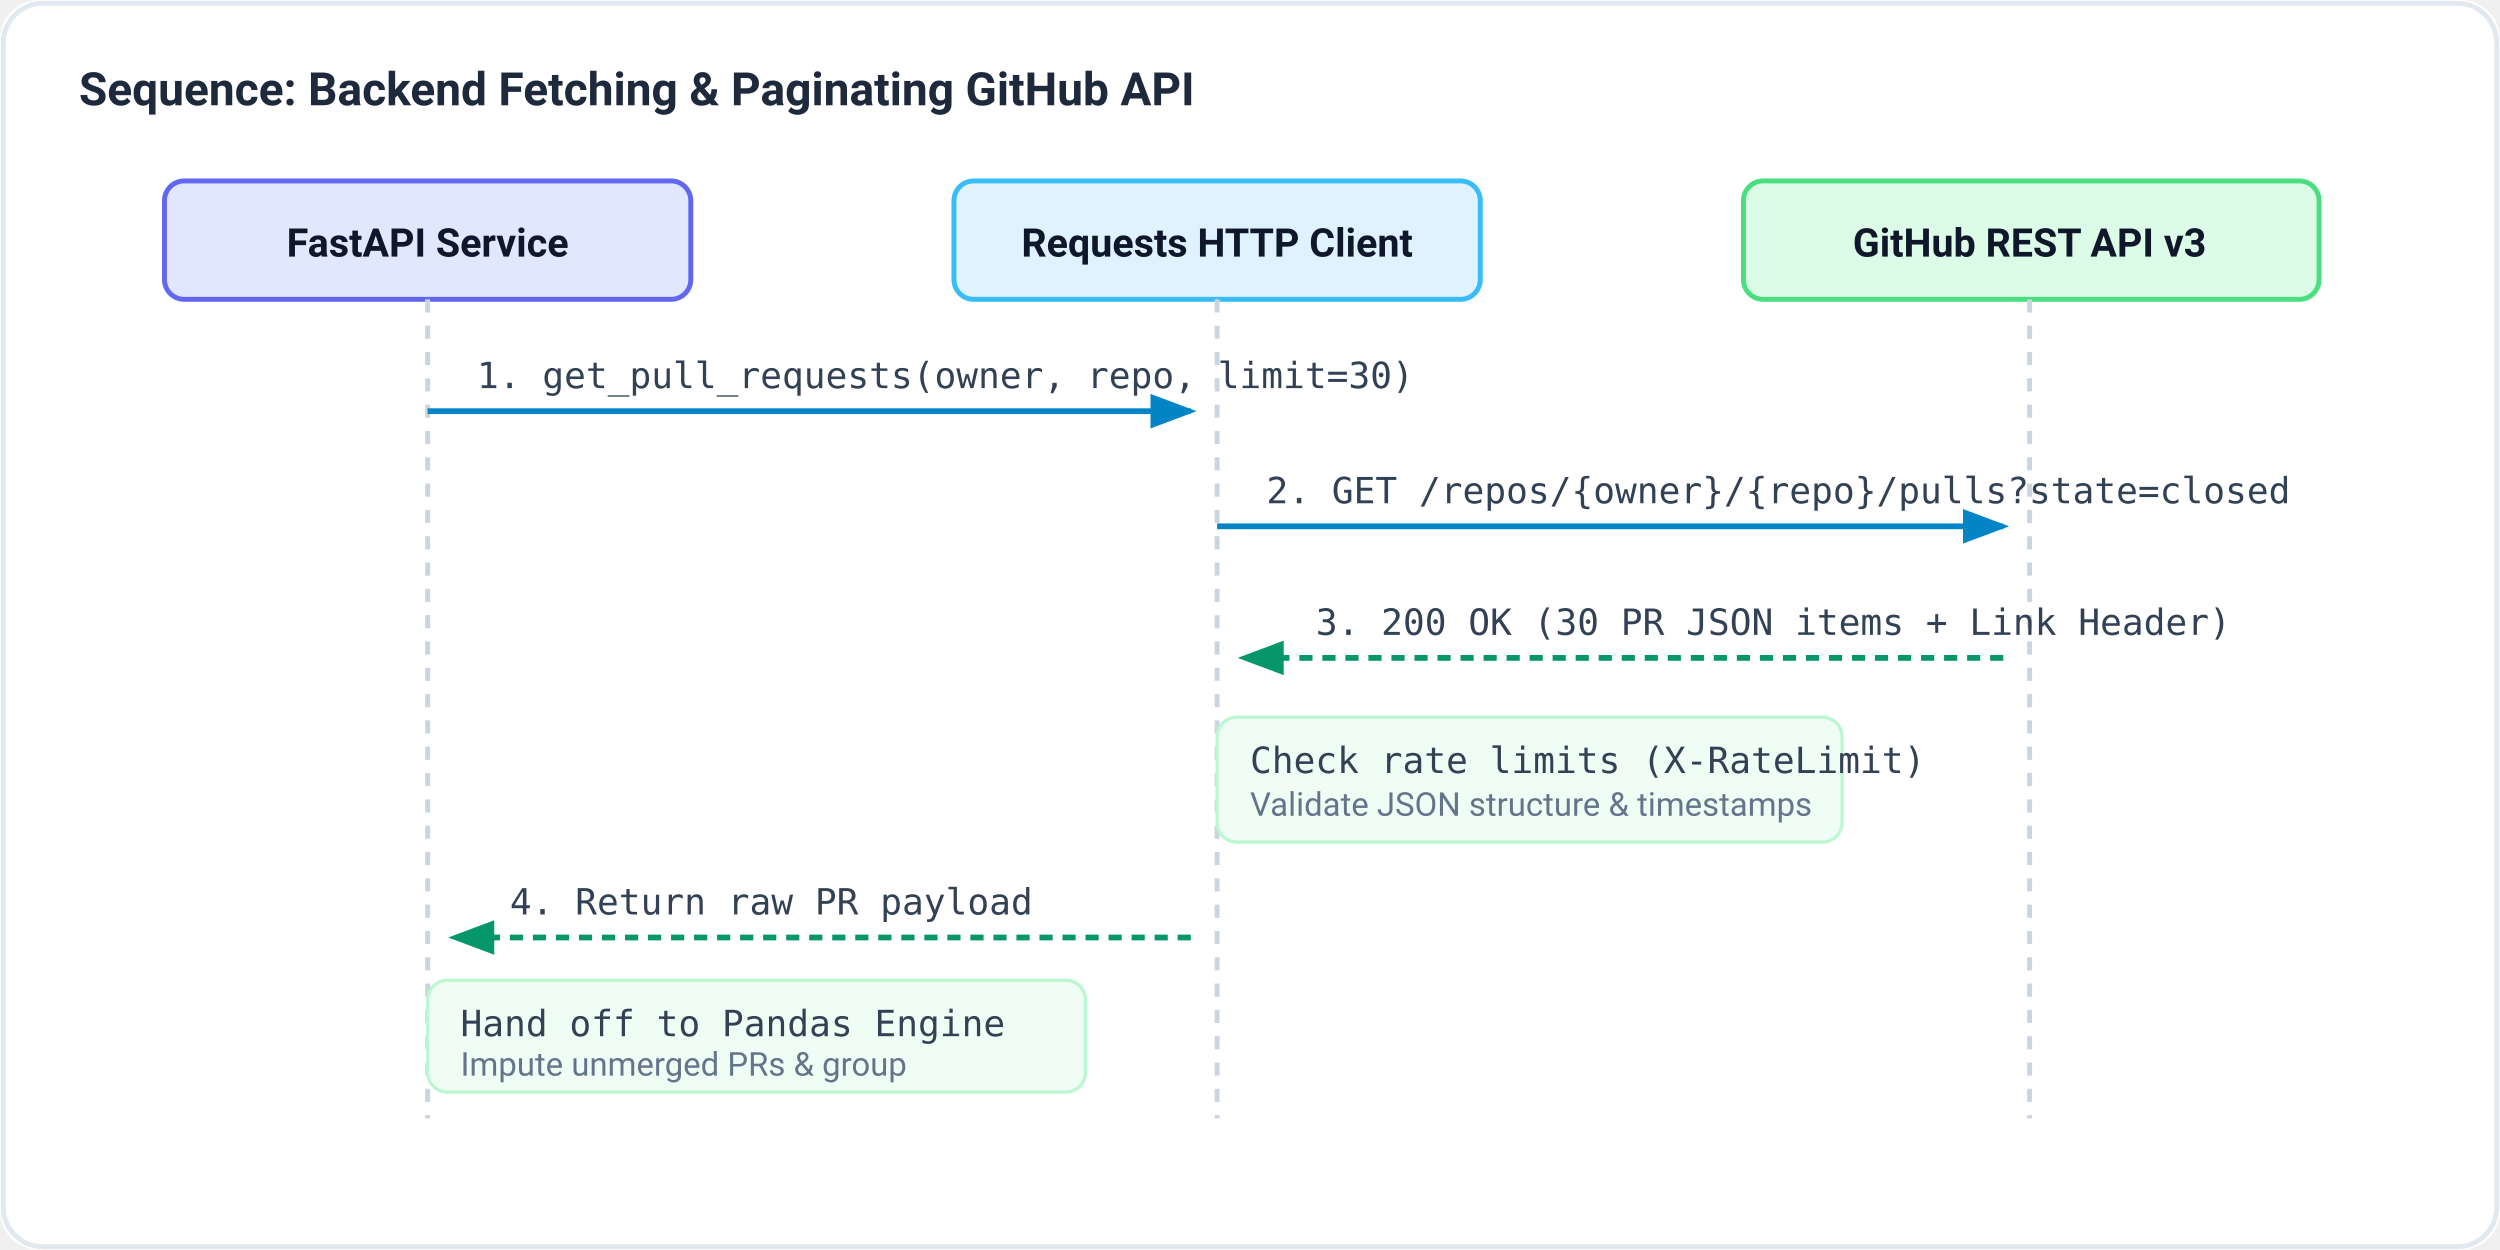
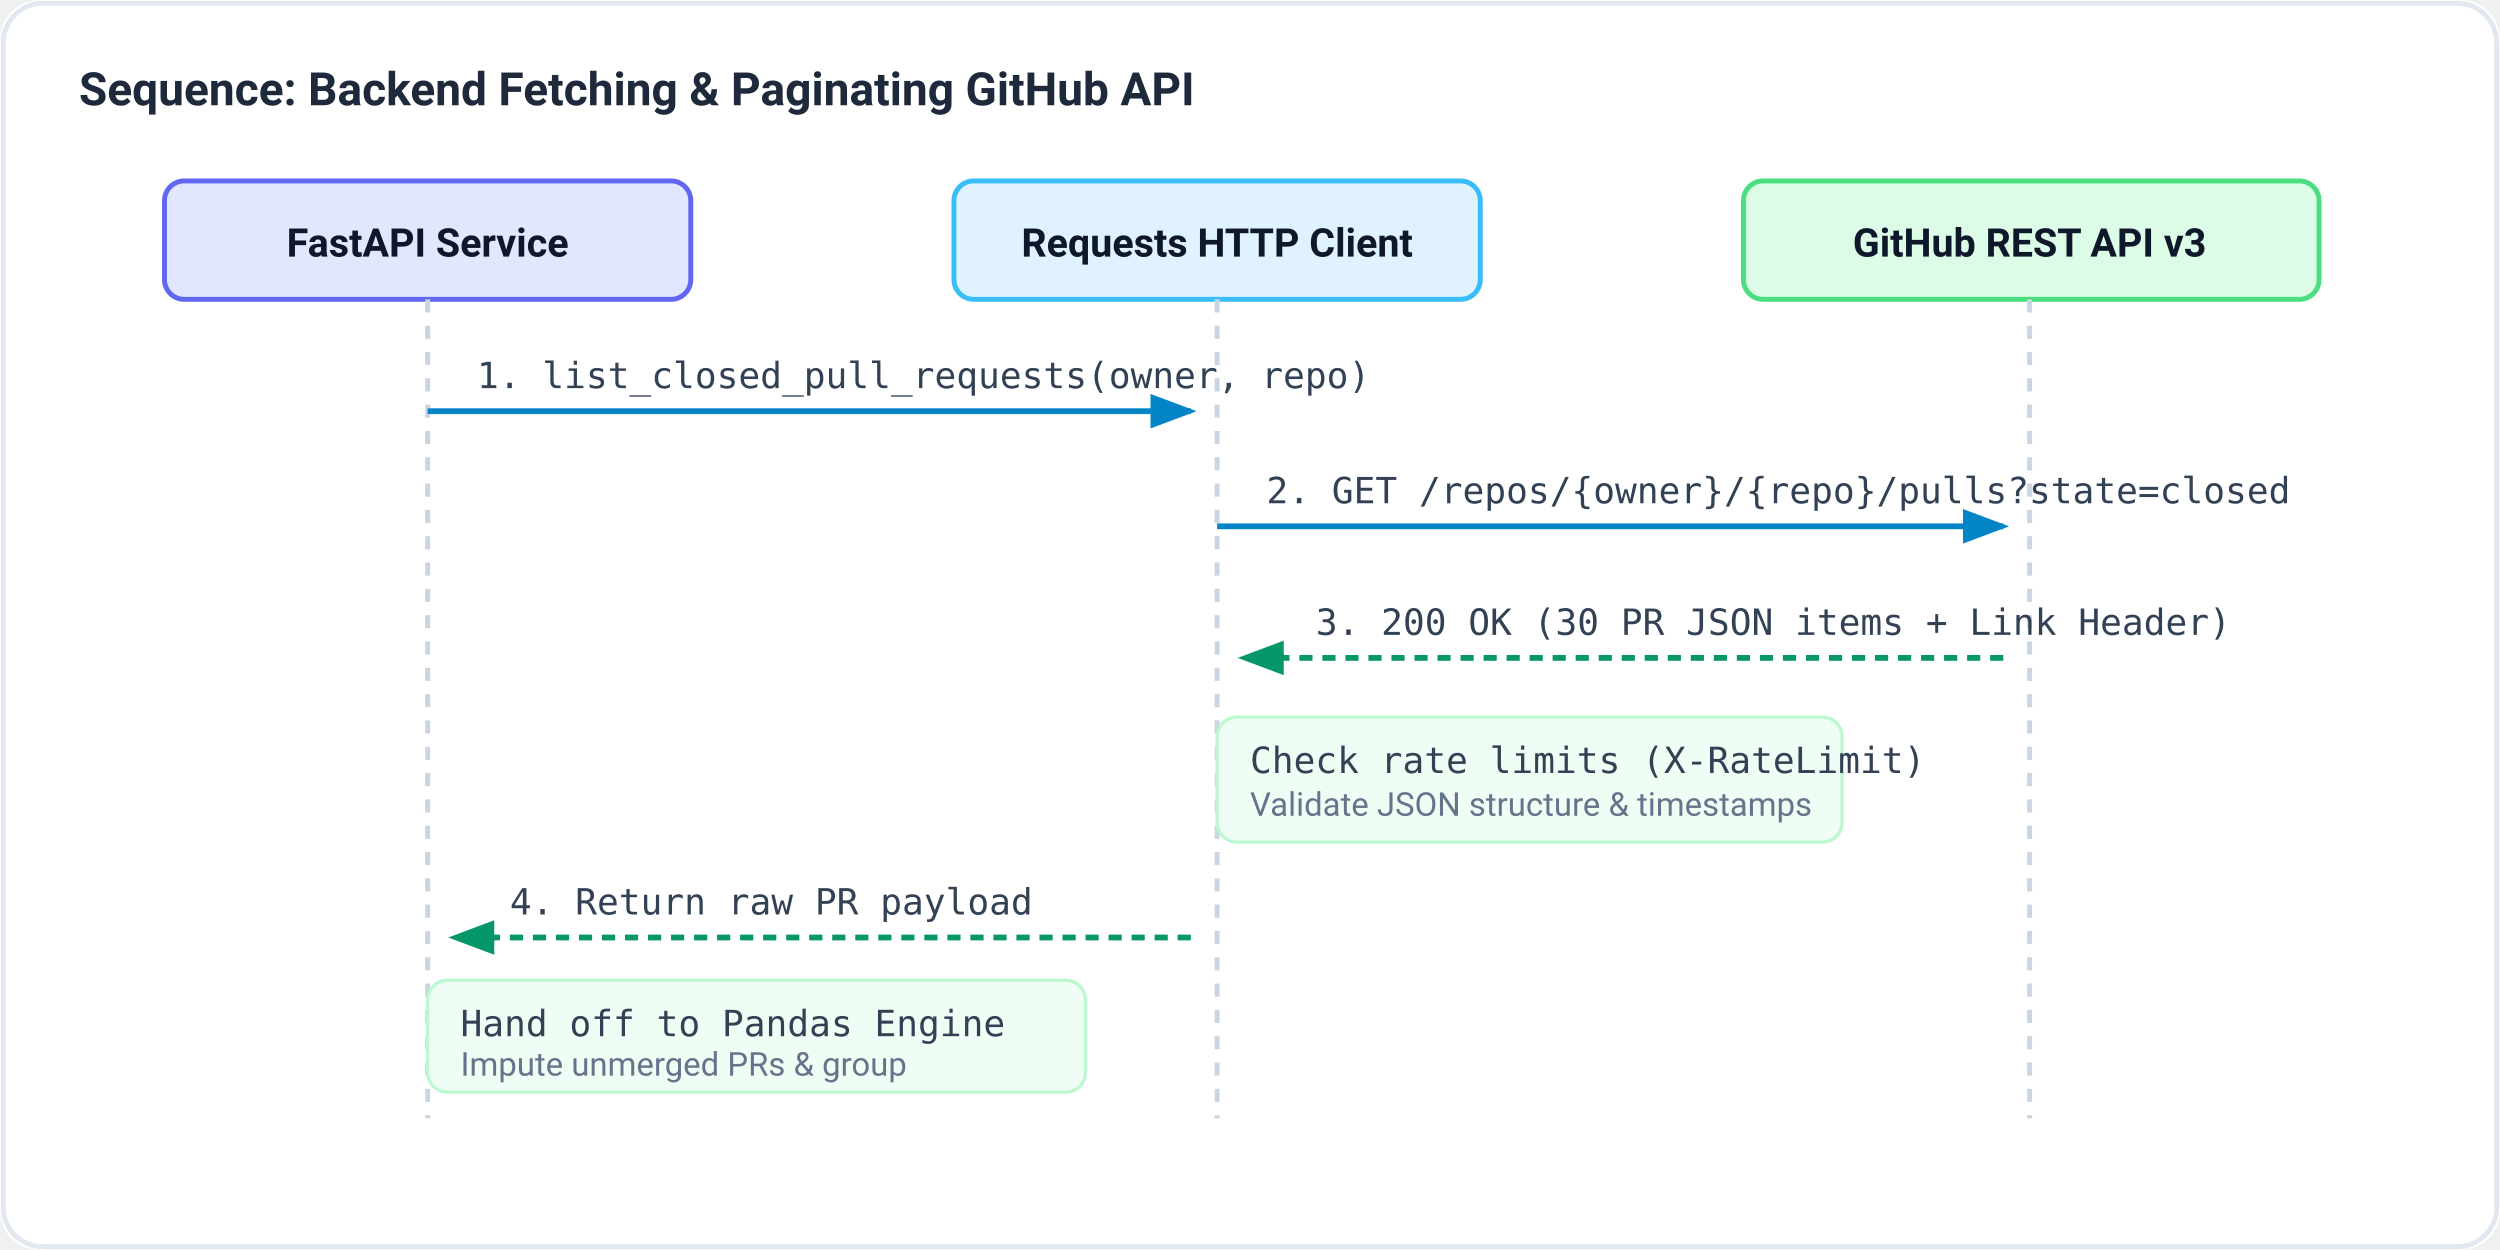
<svg xmlns="http://www.w3.org/2000/svg" viewBox="0 0 760 380" width="100%" height="100%">
  <defs>
    <style>
      .title { font-family: ui-sans-serif, system-ui, -apple-system, BlinkMacSystemFont, "Segoe UI", Roboto, sans-serif; font-size: 14px; font-weight: 700; fill: #1e293b; }
      .box-hdr { font-family: ui-sans-serif, system-ui, -apple-system, BlinkMacSystemFont, "Segoe UI", Roboto, sans-serif; font-size: 12px; font-weight: 600; fill: #0f172a; text-anchor: middle; }
      .text-msg { font-family: ui-monospace, SFMono-Regular, Menlo, Monaco, Consolas, monospace; font-size: 11px; fill: #334155; }
      .text-sub { font-family: ui-sans-serif, system-ui, -apple-system, BlinkMacSystemFont, "Segoe UI", Roboto, sans-serif; font-size: 10px; fill: #64748b; }
      .lifeline { stroke: #cbd5e1; stroke-width: 1.5; stroke-dasharray: 4 4; }
      .arrow { stroke: #0284c7; stroke-width: 1.75; marker-end: url(#arrowhead-blue); }
      .return-arrow { stroke: #059669; stroke-width: 1.75; stroke-dasharray: 4 3; marker-end: url(#arrowhead-emerald); }
      .note-box { fill: #f0fdf4; stroke: #bbf7d0; stroke-width: 1; rx: 6; }
    </style>
    <marker id="arrowhead-blue" markerWidth="8" markerHeight="6" refX="7" refY="3" orient="auto">
      <polygon points="0 0, 8 3, 0 6" fill="#0284c7" />
    </marker>
    <marker id="arrowhead-emerald" markerWidth="8" markerHeight="6" refX="7" refY="3" orient="auto">
      <polygon points="0 0, 8 3, 0 6" fill="#059669" />
    </marker>
  </defs>
  <rect width="100%" height="100%" fill="#ffffff" rx="12" />
  <rect x="1" y="1" width="758" height="378" fill="none" stroke="#e2e8f0" stroke-width="1.5" rx="12" />
  <text x="24" y="32" class="title">Sequence: Backend Fetching &amp; Paginating GitHub API</text>
  <rect x="50" y="55" width="160" height="36" rx="6" fill="#e0e7ff" stroke="#6366f1" stroke-width="1.5" />
  <text x="130" y="78" class="box-hdr">FastAPI Service</text>
  <line x1="130" y1="91" x2="130" y2="340" class="lifeline" />
  <rect x="290" y="55" width="160" height="36" rx="6" fill="#e0f2fe" stroke="#38bdf8" stroke-width="1.5" />
  <text x="370" y="78" class="box-hdr">Requests HTTP Client</text>
  <line x1="370" y1="91" x2="370" y2="340" class="lifeline" />
  <rect x="530" y="55" width="175" height="36" rx="6" fill="#dcfce7" stroke="#4ade80" stroke-width="1.5" />
  <text x="617" y="78" class="box-hdr">GitHub REST API v3</text>
  <line x1="617" y1="91" x2="617" y2="340" class="lifeline" />
  <line x1="130" y1="125" x2="362" y2="125" class="arrow" />
-   <text x="145" y="118" class="text-msg">1. get_pull_requests(owner, repo, limit=30)</text>
+   <text x="145" y="118" class="text-msg">1. list_closed_pull_requests(owner, repo)</text>
  <line x1="370" y1="160" x2="609" y2="160" class="arrow" />
  <text x="385" y="153" class="text-msg">2. GET /repos/{owner}/{repo}/pulls?state=closed</text>
  <line x1="609" y1="200" x2="378" y2="200" class="return-arrow" />
  <text x="400" y="193" class="text-msg">3. 200 OK (30 PR JSON items + Link Header)</text>
  <rect x="370" y="218" width="190" height="38" class="note-box" />
  <text x="380" y="235" class="text-msg">Check rate limits (X-RateLimit)</text>
  <text x="380" y="248" class="text-sub">Validate JSON structure &amp; timestamps</text>
  <line x1="362" y1="285" x2="138" y2="285" class="return-arrow" />
  <text x="155" y="278" class="text-msg">4. Return raw PR payload</text>
  <rect x="130" y="298" width="200" height="34" class="note-box" />
  <text x="140" y="315" class="text-msg">Hand off to Pandas Engine</text>
  <text x="140" y="327" class="text-sub">Impute unmerged PRs &amp; group</text>
</svg>
